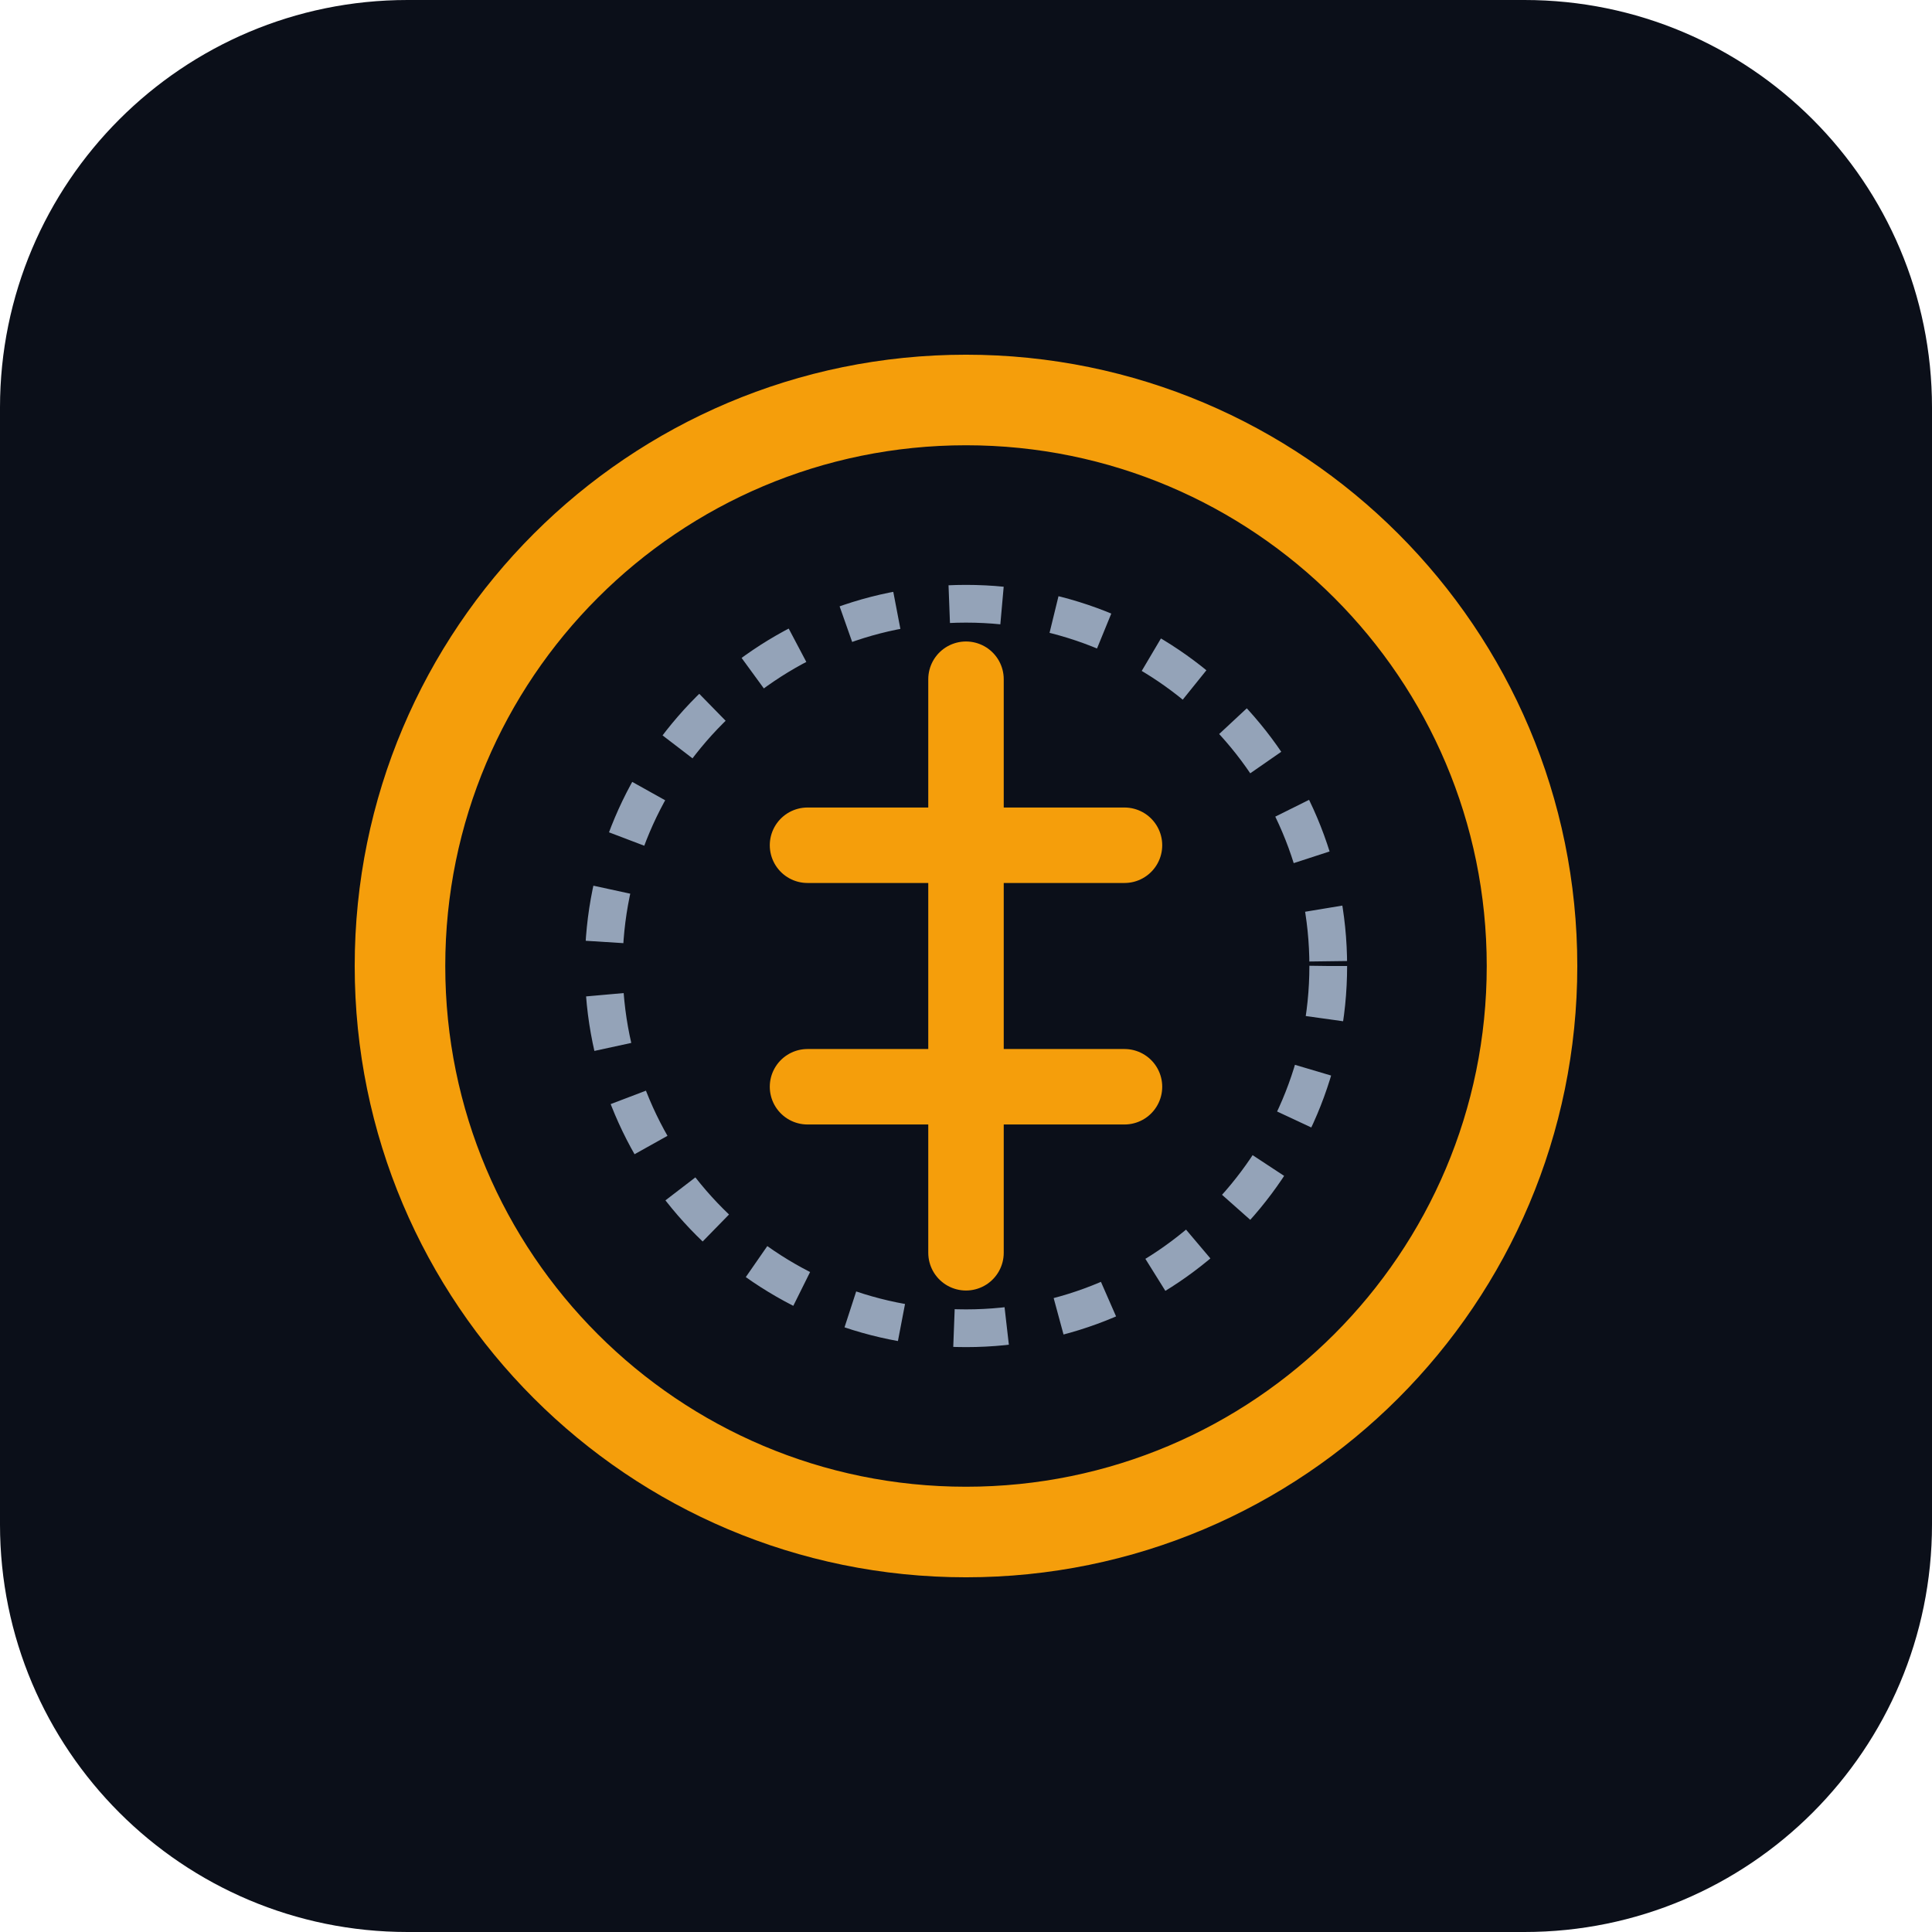
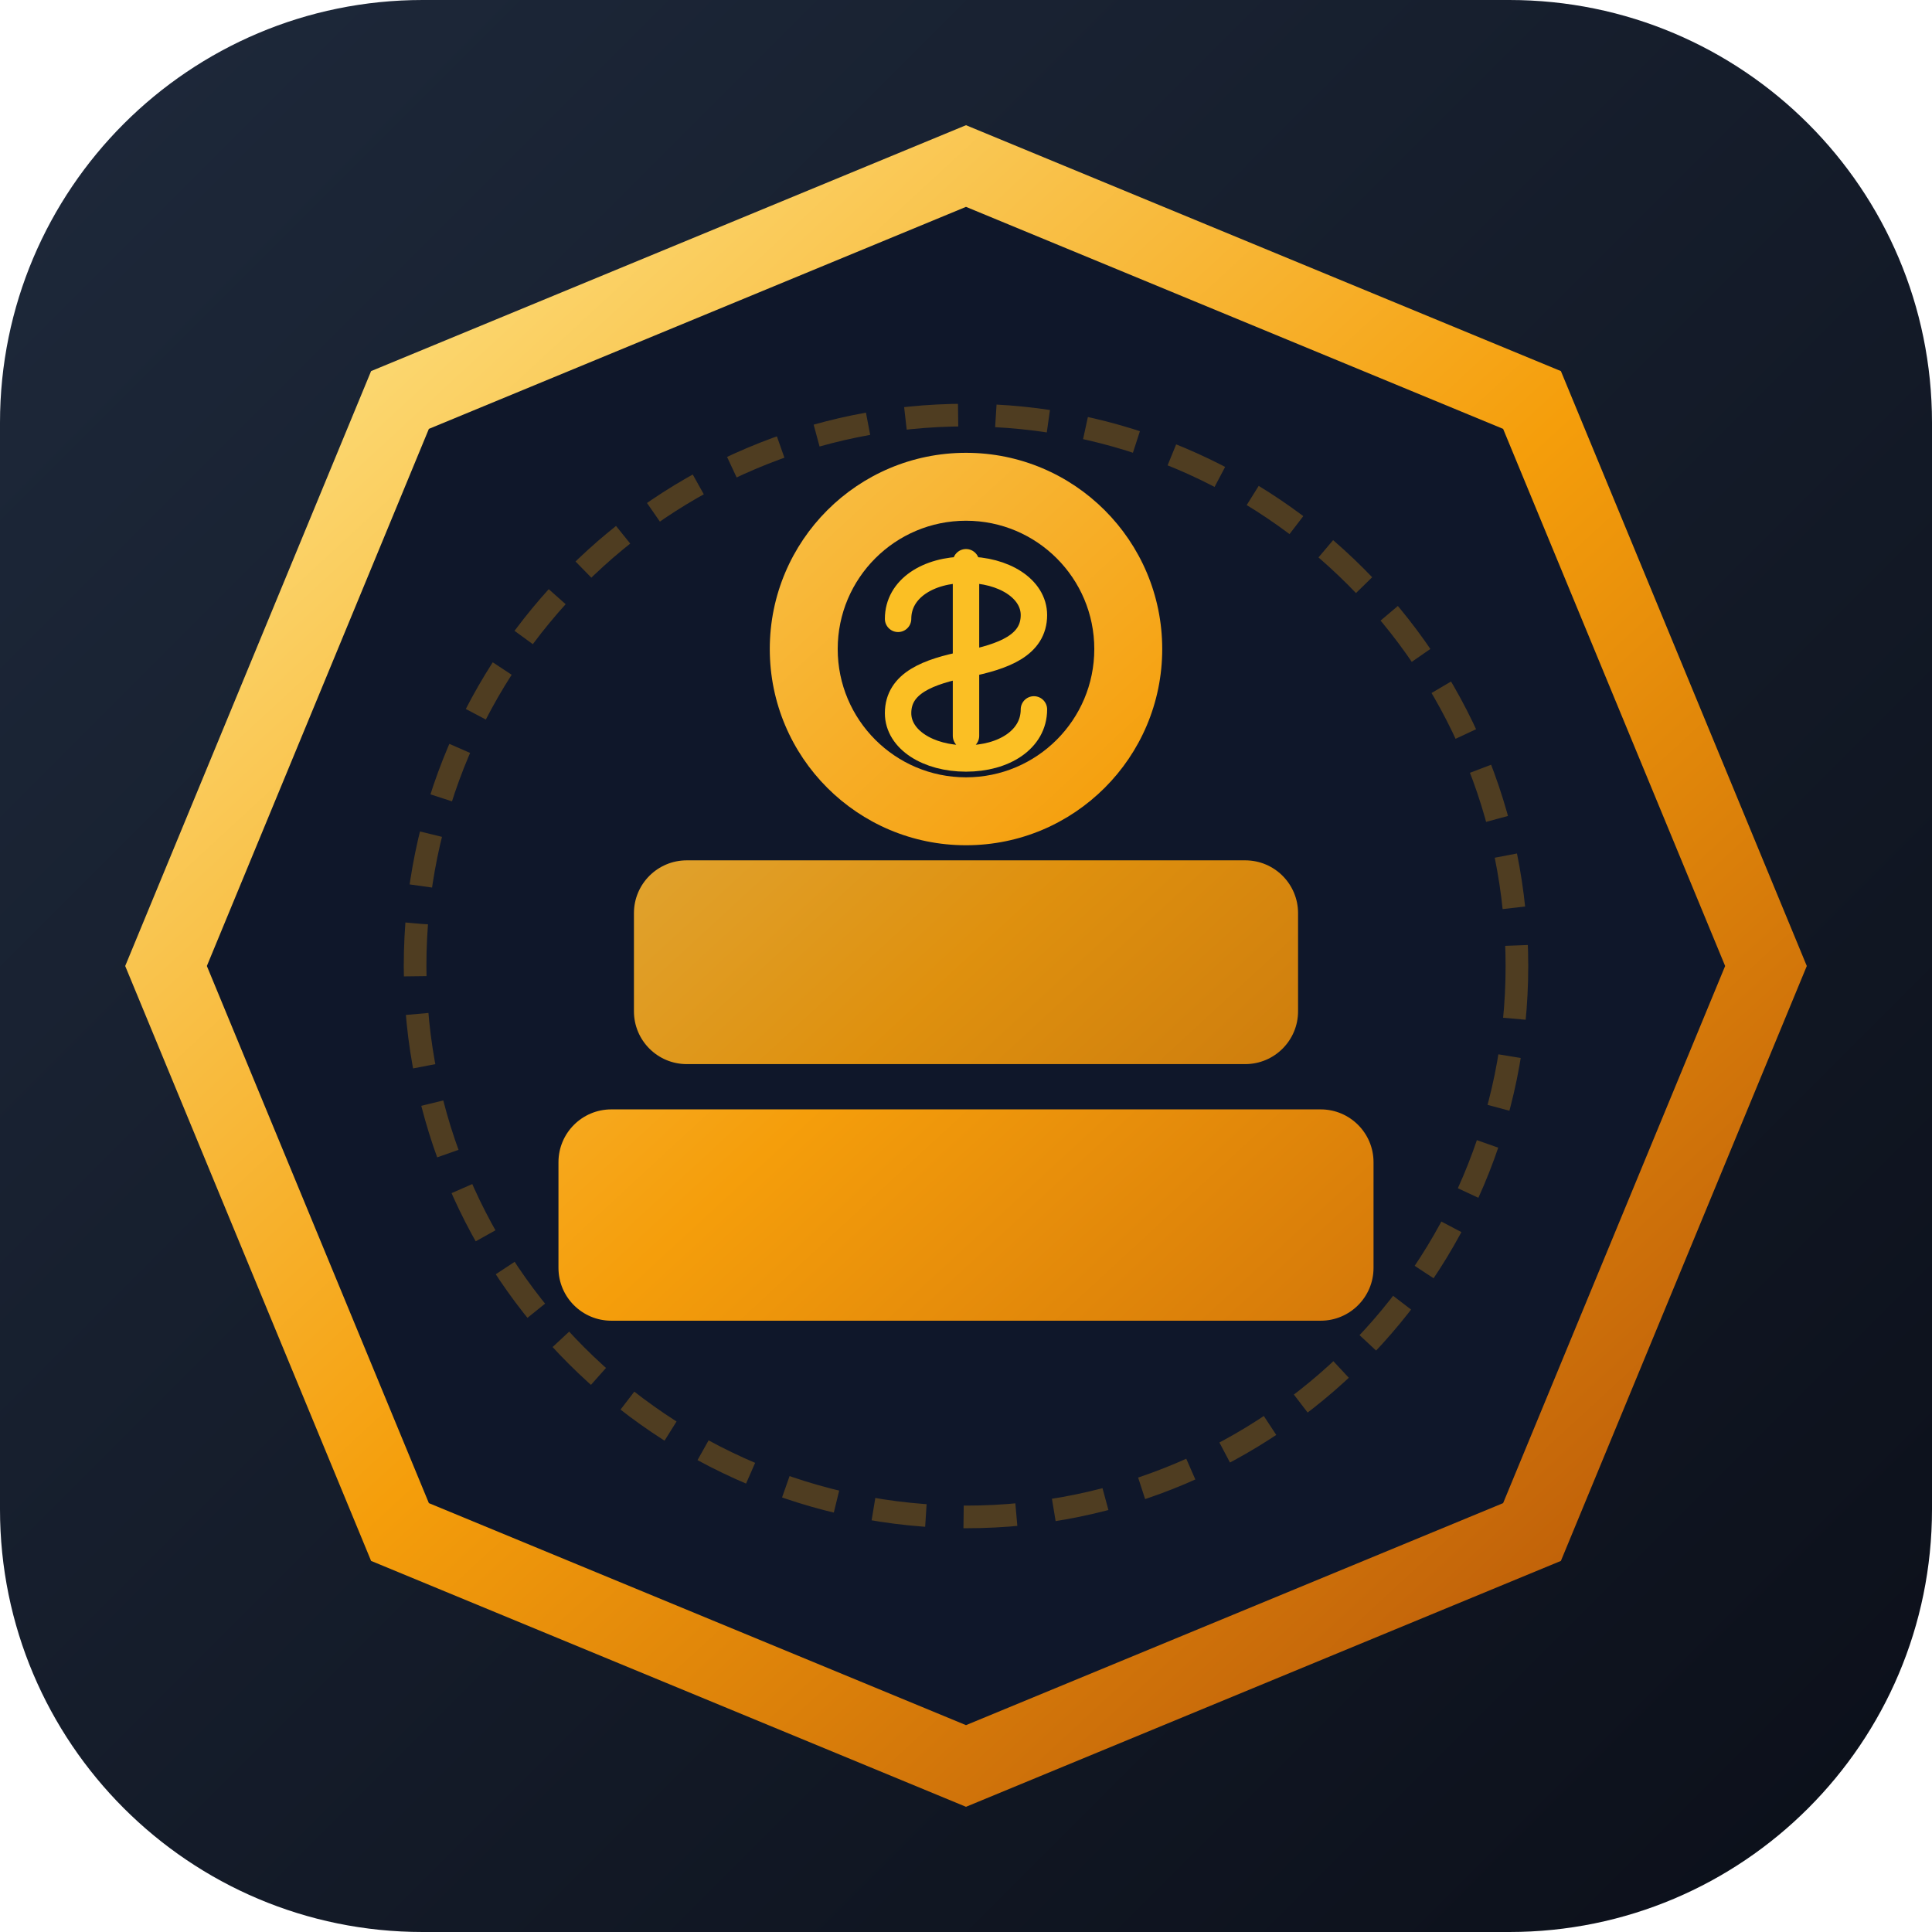
<svg xmlns="http://www.w3.org/2000/svg" viewBox="0 0 512 512" fill="none">
-   <rect width="512" height="512" rx="108" fill="#0b0f19" />
-   <circle cx="256" cy="256" r="150" stroke="#f59e0b" stroke-width="24" />
-   <circle cx="256" cy="256" r="96" stroke="#94a3b8" stroke-width="10" stroke-dasharray="14 14" />
-   <path d="M256 180v152M214 224h84M214 288h84" stroke="#f59e0b" stroke-width="20" stroke-linecap="round" />
+   <defs>
+     <linearGradient id="goldGrad512" x1="64" y1="48" x2="448" y2="464" gradientUnits="userSpaceOnUse">
+       <stop offset="0%" stop-color="#fde68a" />
+       <stop offset="50%" stop-color="#f59e0b" />
+       <stop offset="100%" stop-color="#b45309" />
+     </linearGradient>
+     <linearGradient id="vaultBg512" x1="0" y1="0" x2="512" y2="512" gradientUnits="userSpaceOnUse">
+       <stop offset="0%" stop-color="#1e293b" />
+       <stop offset="100%" stop-color="#0b0f19" />
+     </linearGradient>
+   </defs>
+   <rect width="512" height="512" rx="112" fill="url(#vaultBg512)" />
+   <polygon points="256,44 406,106 468,256 406,406 256,468 106,406 44,256 106,106" fill="#0f172a" stroke="url(#goldGrad512)" stroke-width="20" />
+   <circle cx="256" cy="256" r="146" stroke="#f59e0b" stroke-opacity="0.28" stroke-width="6" stroke-dasharray="14 10" />
+   <rect x="148" y="294" width="216" height="56" rx="14" fill="url(#goldGrad512)" />
+   <rect x="168" y="228" width="176" height="54" rx="14" fill="url(#goldGrad512)" fill-opacity="0.9" />
+   <circle cx="256" cy="172" r="52" fill="url(#goldGrad512)" />
+   <circle cx="256" cy="172" r="34" fill="#0f172a" />
+   <path d="M256 149v46M238 164c0-8 8-13 18-13s18 5 18 12c0 8-8 11-18 13-10 2-18 5-18 13 0 7 8 12 18 12s18-5 18-13" stroke="#fbbf24" stroke-width="7" stroke-linecap="round" />
</svg>
